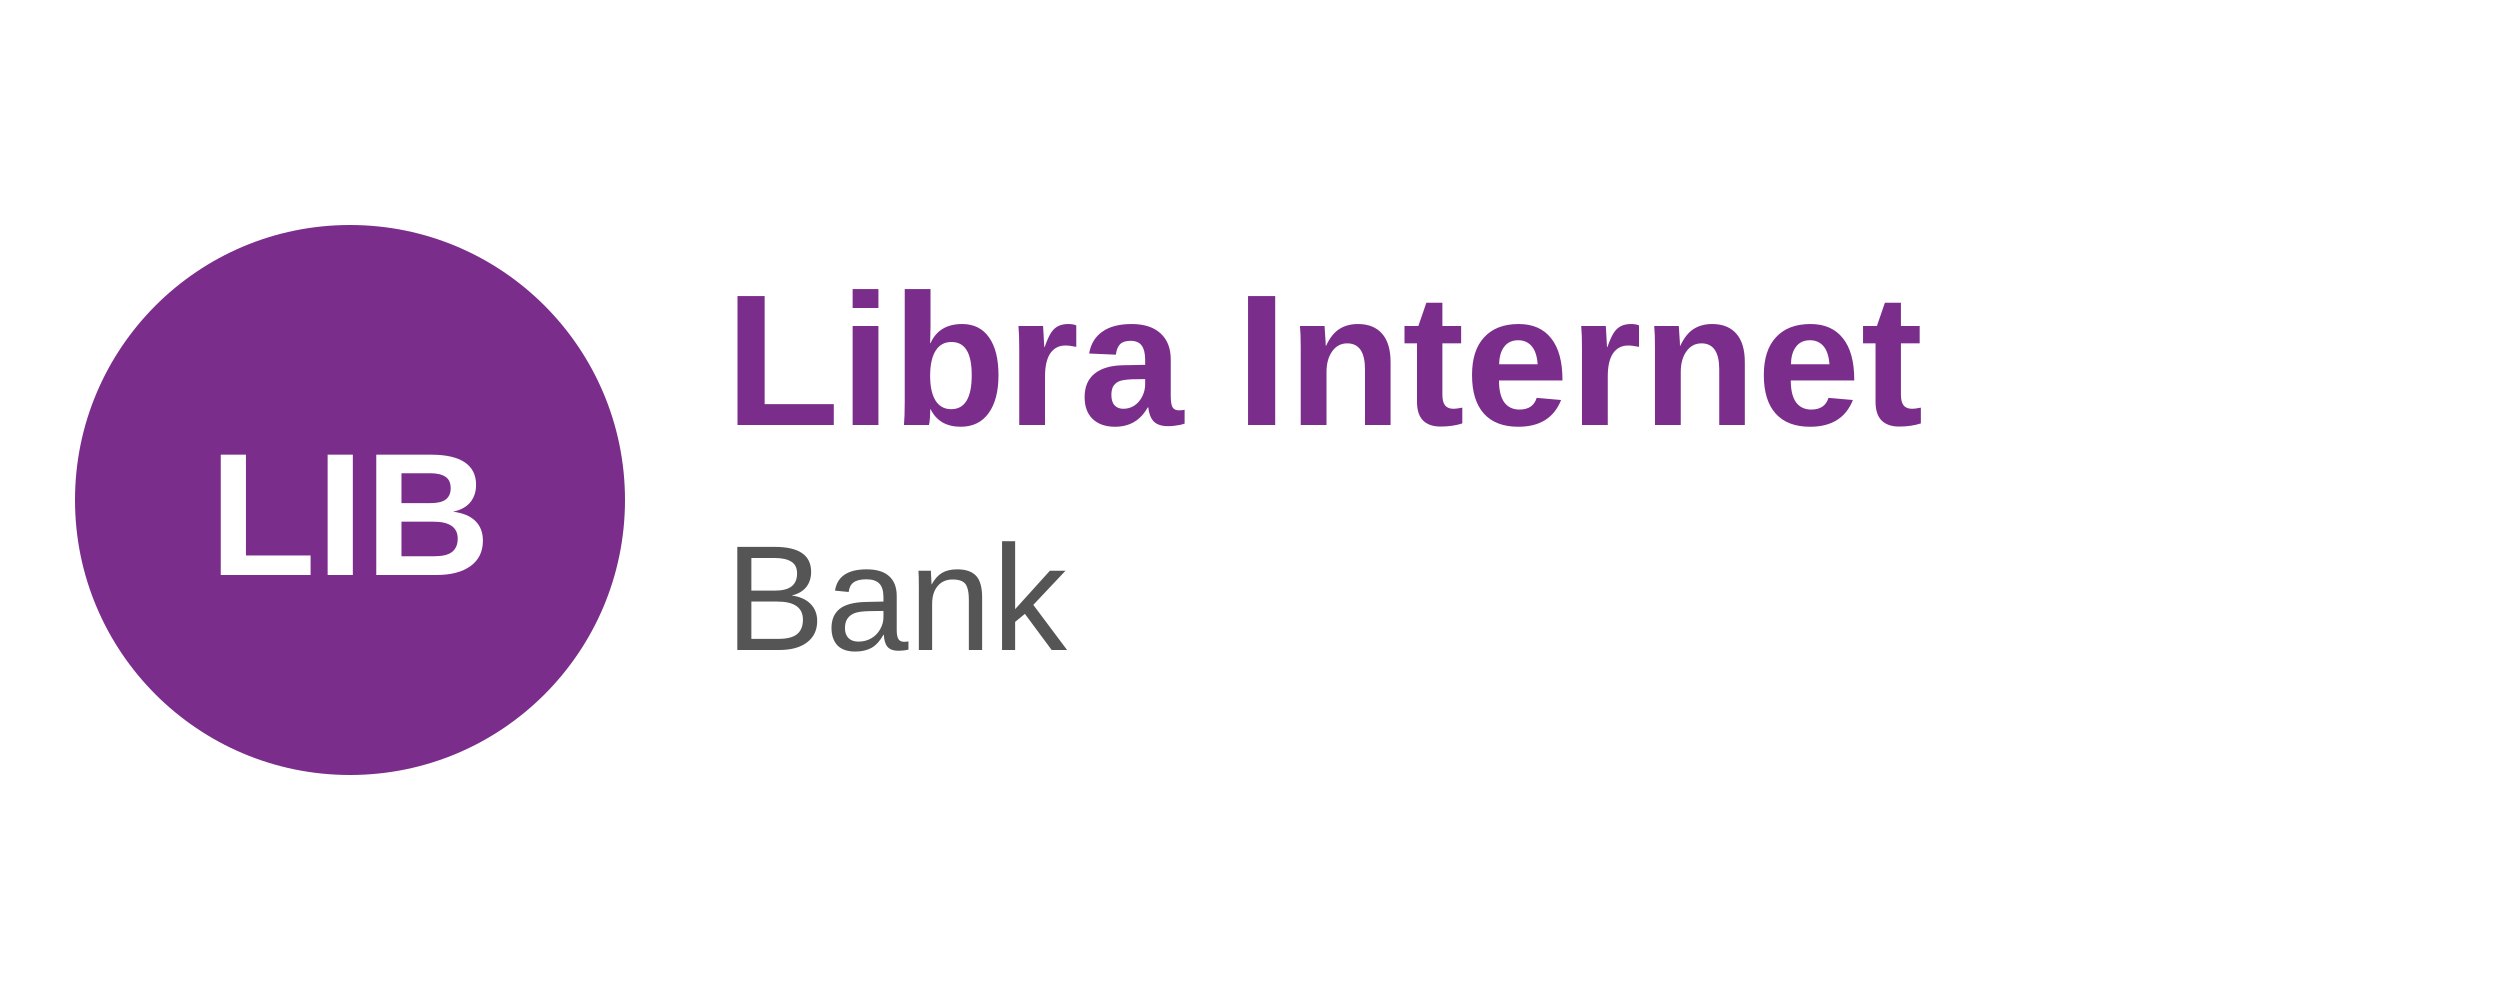
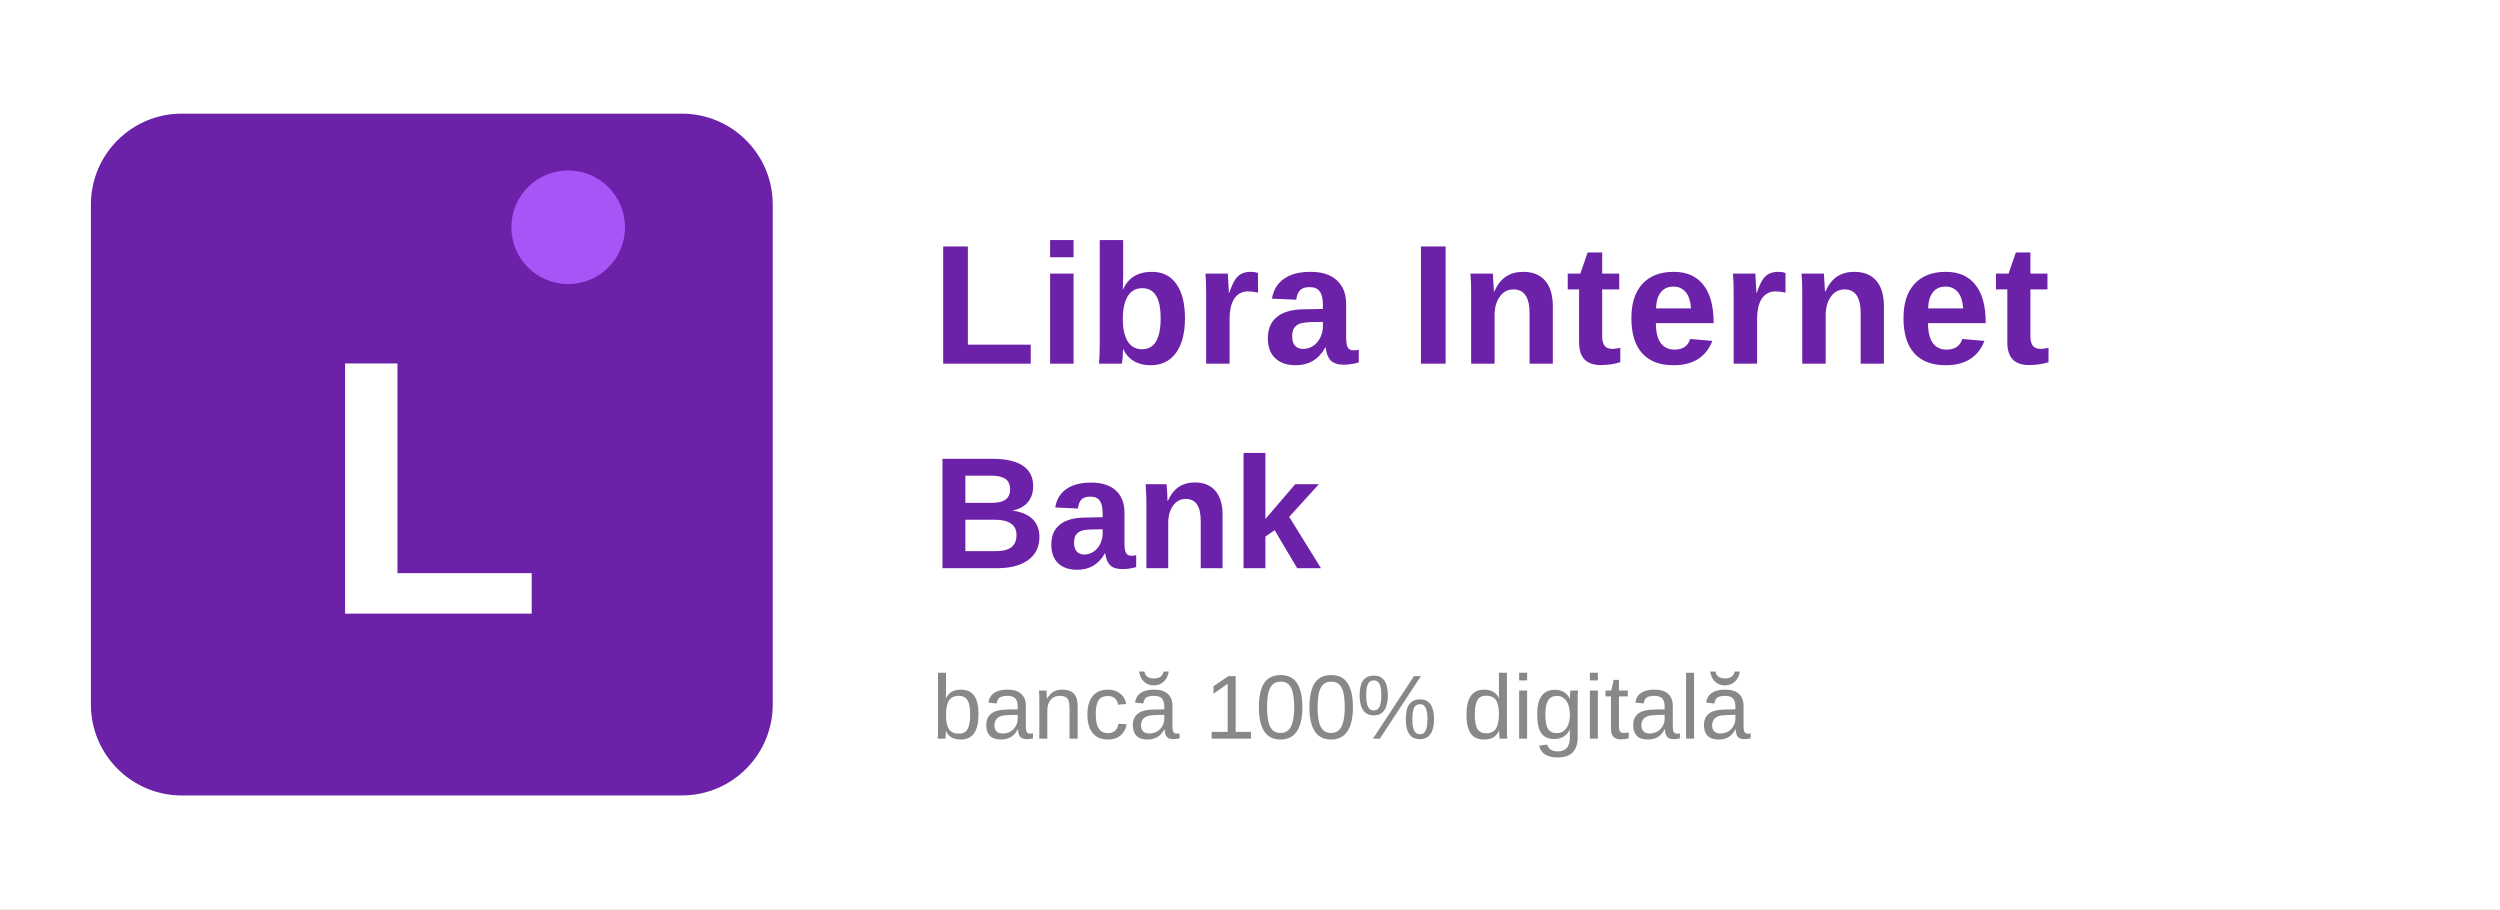
- <svg xmlns="http://www.w3.org/2000/svg" viewBox="0 0 200 80">
-   <rect width="200" height="80" fill="white" />
-   <circle cx="28" cy="40" r="22" fill="#7B2D8B" />
-   <text x="28" y="46" font-family="Arial,sans-serif" font-size="14" font-weight="900" fill="white" text-anchor="middle">LIB</text>
-   <text x="58" y="34" font-family="Arial,sans-serif" font-size="15" font-weight="800" fill="#7B2D8B">Libra Internet</text>
-   <text x="58" y="52" font-family="Arial,sans-serif" font-size="12" fill="#555">Bank</text>
+ <svg xmlns="http://www.w3.org/2000/svg" viewBox="0 0 220 80">
+   <rect width="220" height="80" fill="white" />
+   <rect x="8" y="10" width="60" height="60" rx="8" fill="#6B21A8" />
+   <text x="38" y="54" font-family="'Arial Black', Arial, sans-serif" font-size="32" font-weight="900" fill="white" text-anchor="middle">L</text>
+   <circle cx="50" cy="20" r="5" fill="#A855F7" />
+   <text x="82" y="32" font-family="Arial, sans-serif" font-size="15" font-weight="800" fill="#6B21A8" letter-spacing="0.2">Libra Internet</text>
+   <text x="82" y="50" font-family="Arial, sans-serif" font-size="14" font-weight="700" fill="#6B21A8">Bank</text>
+   <text x="82" y="65" font-family="Arial, sans-serif" font-size="8" fill="#888">bancă 100% digitală</text>
</svg>
